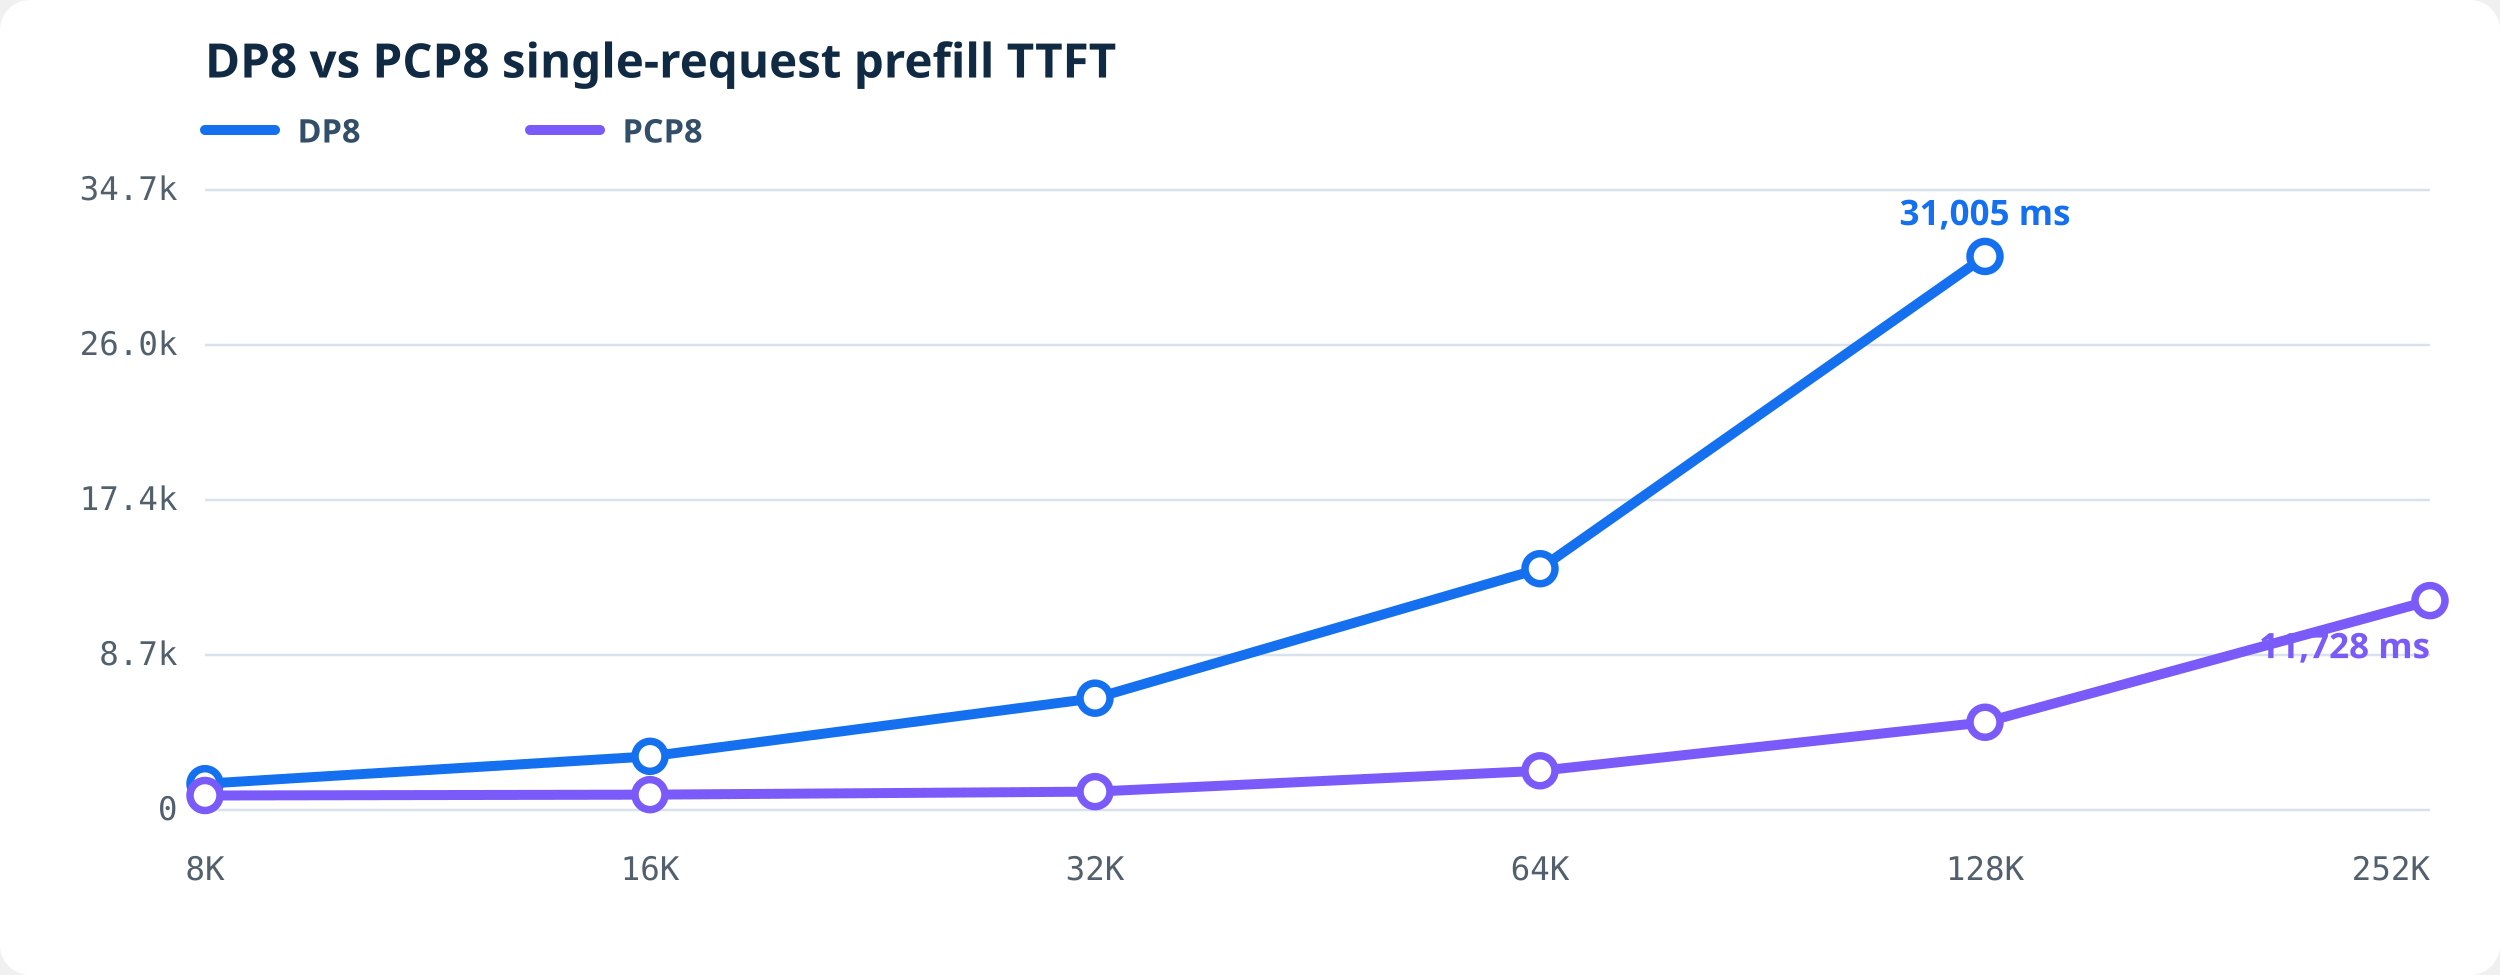
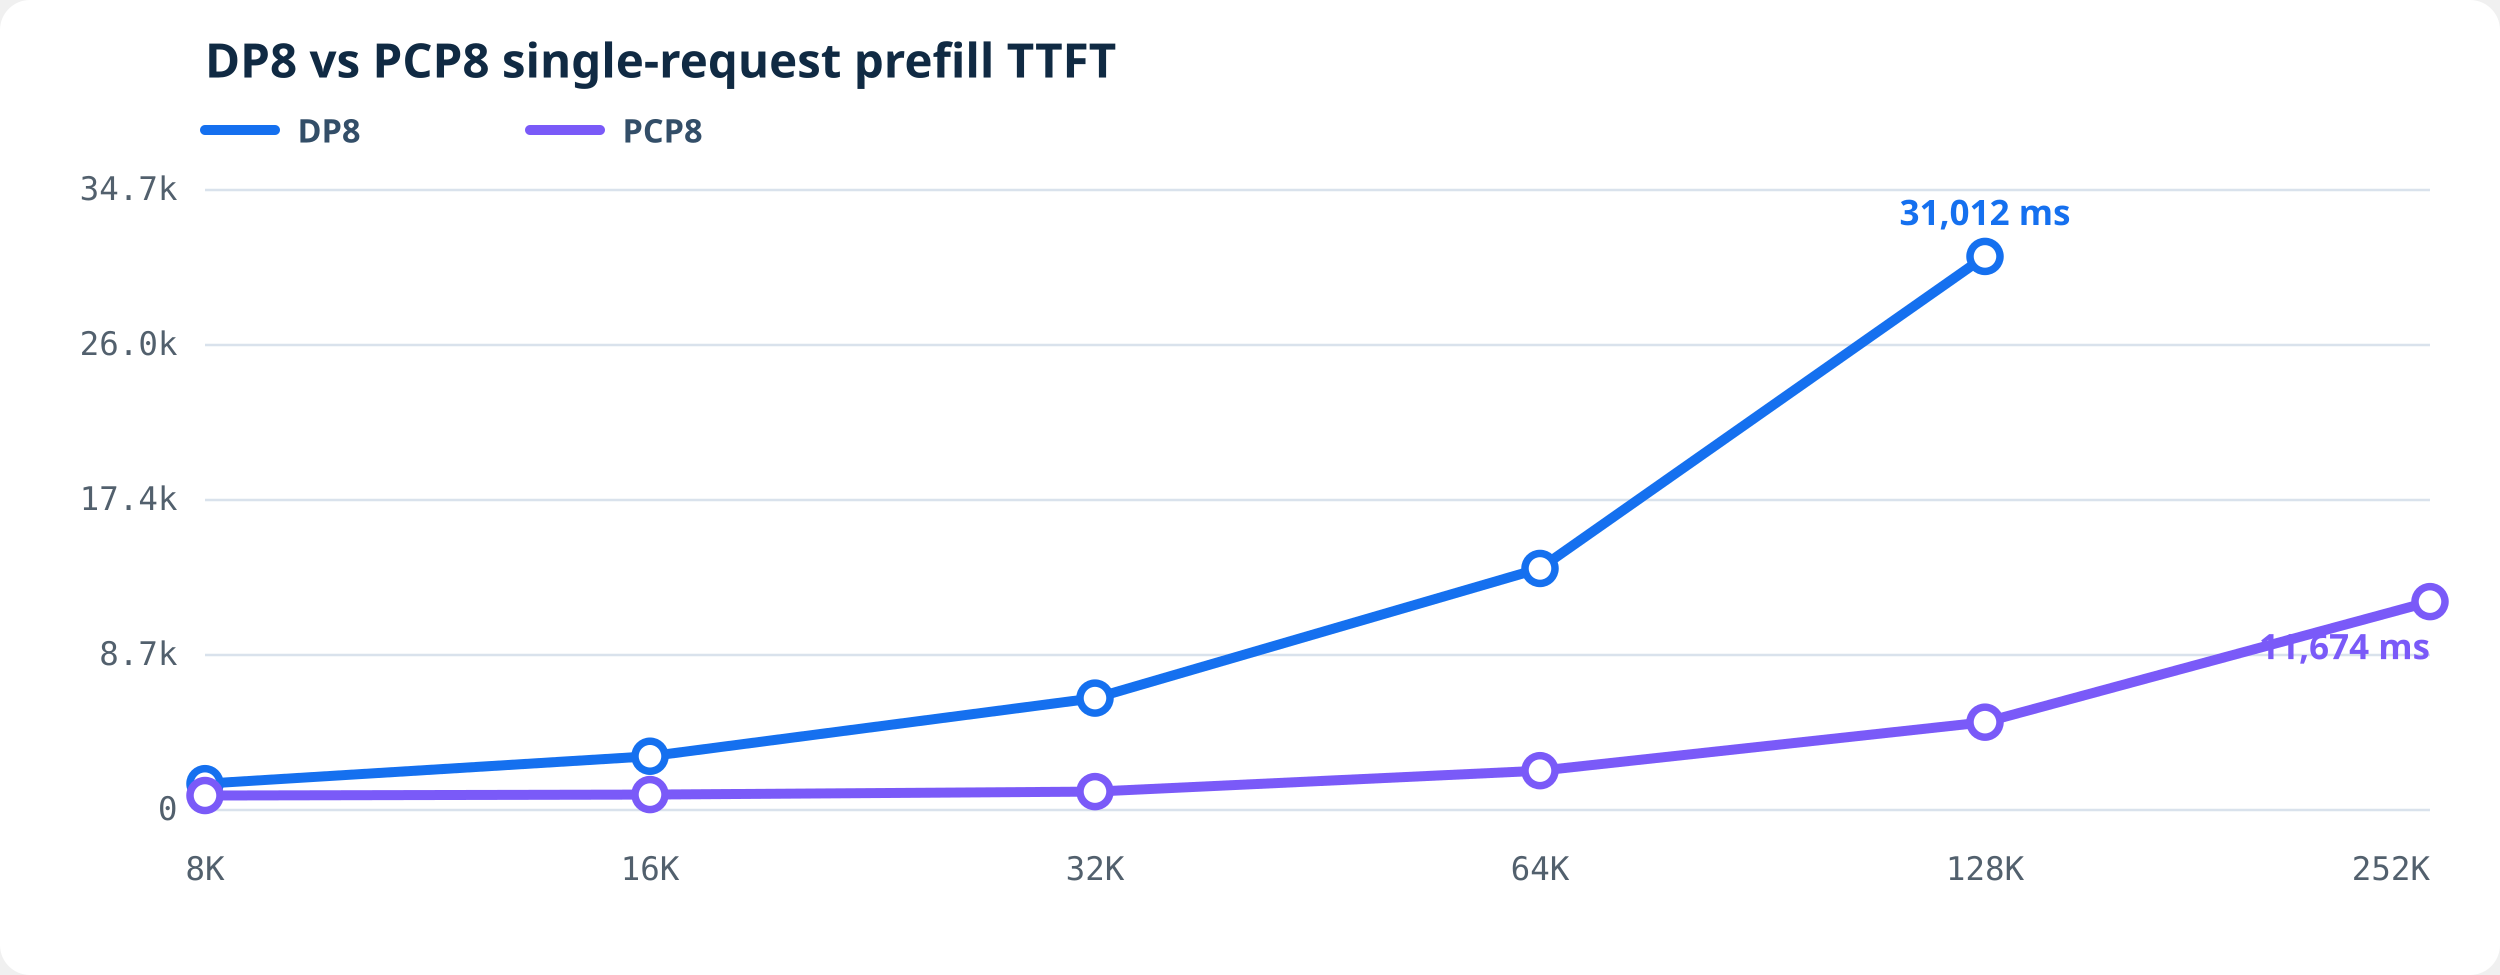
<svg xmlns="http://www.w3.org/2000/svg" viewBox="0 0 1000 390" role="img" aria-labelledby="prefill-ttft-title prefill-ttft-desc">
  <style>.bg{fill:#fff}.grid{stroke:#d9e2ec;stroke-width:1}.axis{fill:#52606d;font:13px ui-monospace,SFMono-Regular,Consolas,monospace}.heading{fill:#102a43;font:600 19px system-ui,sans-serif}.line{fill:none;stroke-width:4;stroke-linejoin:round;stroke-linecap:round}.dot{fill:#fff;stroke-width:3}.latest{stroke-width:3}.legend{fill:#334e68;font:600 13px system-ui,sans-serif}.value{font:600 14px system-ui,sans-serif}</style>
  <rect class="bg" width="1000" height="390" rx="12" />
  <text class="heading" x="82" y="31">DP8 vs PCP8 single-request prefill TTFT</text>
  <line x1="82" y1="52" x2="110" y2="52" stroke="#1570ef" stroke-width="4" stroke-linecap="round" />
  <text class="legend" x="119" y="57">DP8</text>
  <line x1="212" y1="52" x2="240" y2="52" stroke="#7a5af8" stroke-width="4" stroke-linecap="round" />
  <text class="legend" x="249" y="57">PCP8</text>
  <line class="grid" x1="82" y1="324.00" x2="972" y2="324.00" />
  <text class="axis" text-anchor="end" x="71" y="328.00">0</text>
  <line class="grid" x1="82" y1="262.00" x2="972" y2="262.00" />
  <text class="axis" text-anchor="end" x="71" y="266.00">8.7k</text>
  <line class="grid" x1="82" y1="200.00" x2="972" y2="200.00" />
  <text class="axis" text-anchor="end" x="71" y="204.00">17.4k</text>
  <line class="grid" x1="82" y1="138.00" x2="972" y2="138.00" />
  <text class="axis" text-anchor="end" x="71" y="142.00">26.0k</text>
  <line class="grid" x1="82" y1="76.00" x2="972" y2="76.00" />
  <text class="axis" text-anchor="end" x="71" y="80.00">34.7k</text>
  <text class="axis" text-anchor="middle" x="82.00" y="352">8K</text>
  <text class="axis" text-anchor="middle" x="260.00" y="352">16K</text>
  <text class="axis" text-anchor="middle" x="438.00" y="352">32K</text>
  <text class="axis" text-anchor="middle" x="616.00" y="352">64K</text>
  <text class="axis" text-anchor="middle" x="794.00" y="352">128K</text>
  <text class="axis" text-anchor="end" x="972.00" y="352">252K</text>
-   <polyline class="line" stroke="#1570ef" points="82.00,313.48 260.00,302.53 438.00,279.27 616.00,227.48 794.00,102.57" />
-   <circle class="dot" fill="#fff" stroke="#1570ef" cx="82.00" cy="313.48" r="6" />
-   <circle class="dot" fill="#fff" stroke="#1570ef" cx="260.00" cy="302.53" r="6" />
-   <circle class="dot" fill="#fff" stroke="#1570ef" cx="438.00" cy="279.27" r="6" />
-   <circle class="dot" fill="#fff" stroke="#1570ef" cx="616.00" cy="227.48" r="6" />
+   <polyline class="line" stroke="#1570ef" points="82.00,313.47 260.00,302.49 438.00,279.24 616.00,227.38 794.00,102.57" />
+   <circle class="dot" fill="#fff" stroke="#1570ef" cx="82.00" cy="313.47" r="6" />
+   <circle class="dot" fill="#fff" stroke="#1570ef" cx="260.00" cy="302.49" r="6" />
+   <circle class="dot" fill="#fff" stroke="#1570ef" cx="438.00" cy="279.24" r="6" />
+   <circle class="dot" fill="#fff" stroke="#1570ef" cx="616.00" cy="227.38" r="6" />
  <circle class="dot latest" fill="#1570ef" stroke="#1570ef" cx="794.00" cy="102.57" r="6" />
-   <text class="value" fill="#1570ef" text-anchor="middle" x="794.00" y="90.00">31,005 ms</text>
-   <polyline class="line" stroke="#7a5af8" points="82.00,318.20 260.00,317.86 438.00,316.65 616.00,308.31 794.00,288.90 972.00,240.25" />
-   <circle class="dot" fill="#fff" stroke="#7a5af8" cx="82.00" cy="318.20" r="6" />
-   <circle class="dot" fill="#fff" stroke="#7a5af8" cx="260.00" cy="317.86" r="6" />
-   <circle class="dot" fill="#fff" stroke="#7a5af8" cx="438.00" cy="316.65" r="6" />
-   <circle class="dot" fill="#fff" stroke="#7a5af8" cx="616.00" cy="308.31" r="6" />
-   <circle class="dot" fill="#fff" stroke="#7a5af8" cx="794.00" cy="288.90" r="6" />
-   <circle class="dot latest" fill="#7a5af8" stroke="#7a5af8" cx="972.00" cy="240.25" r="6" />
-   <text class="value" fill="#7a5af8" text-anchor="end" x="972.00" y="263.25">11,728 ms</text>
+   <text class="value" fill="#1570ef" text-anchor="middle" x="794.00" y="90.00">31,012 ms</text>
+   <polyline class="line" stroke="#7a5af8" points="82.00,318.21 260.00,317.83 438.00,316.64 616.00,308.27 794.00,288.87 972.00,240.65" />
+   <circle class="dot" fill="#fff" stroke="#7a5af8" cx="82.00" cy="318.21" r="6" />
+   <circle class="dot" fill="#fff" stroke="#7a5af8" cx="260.00" cy="317.83" r="6" />
+   <circle class="dot" fill="#fff" stroke="#7a5af8" cx="438.00" cy="316.64" r="6" />
+   <circle class="dot" fill="#fff" stroke="#7a5af8" cx="616.00" cy="308.27" r="6" />
+   <circle class="dot" fill="#fff" stroke="#7a5af8" cx="794.00" cy="288.87" r="6" />
+   <circle class="dot latest" fill="#7a5af8" stroke="#7a5af8" cx="972.00" cy="240.65" r="6" />
+   <text class="value" fill="#7a5af8" text-anchor="end" x="972.00" y="263.65">11,674 ms</text>
</svg>
